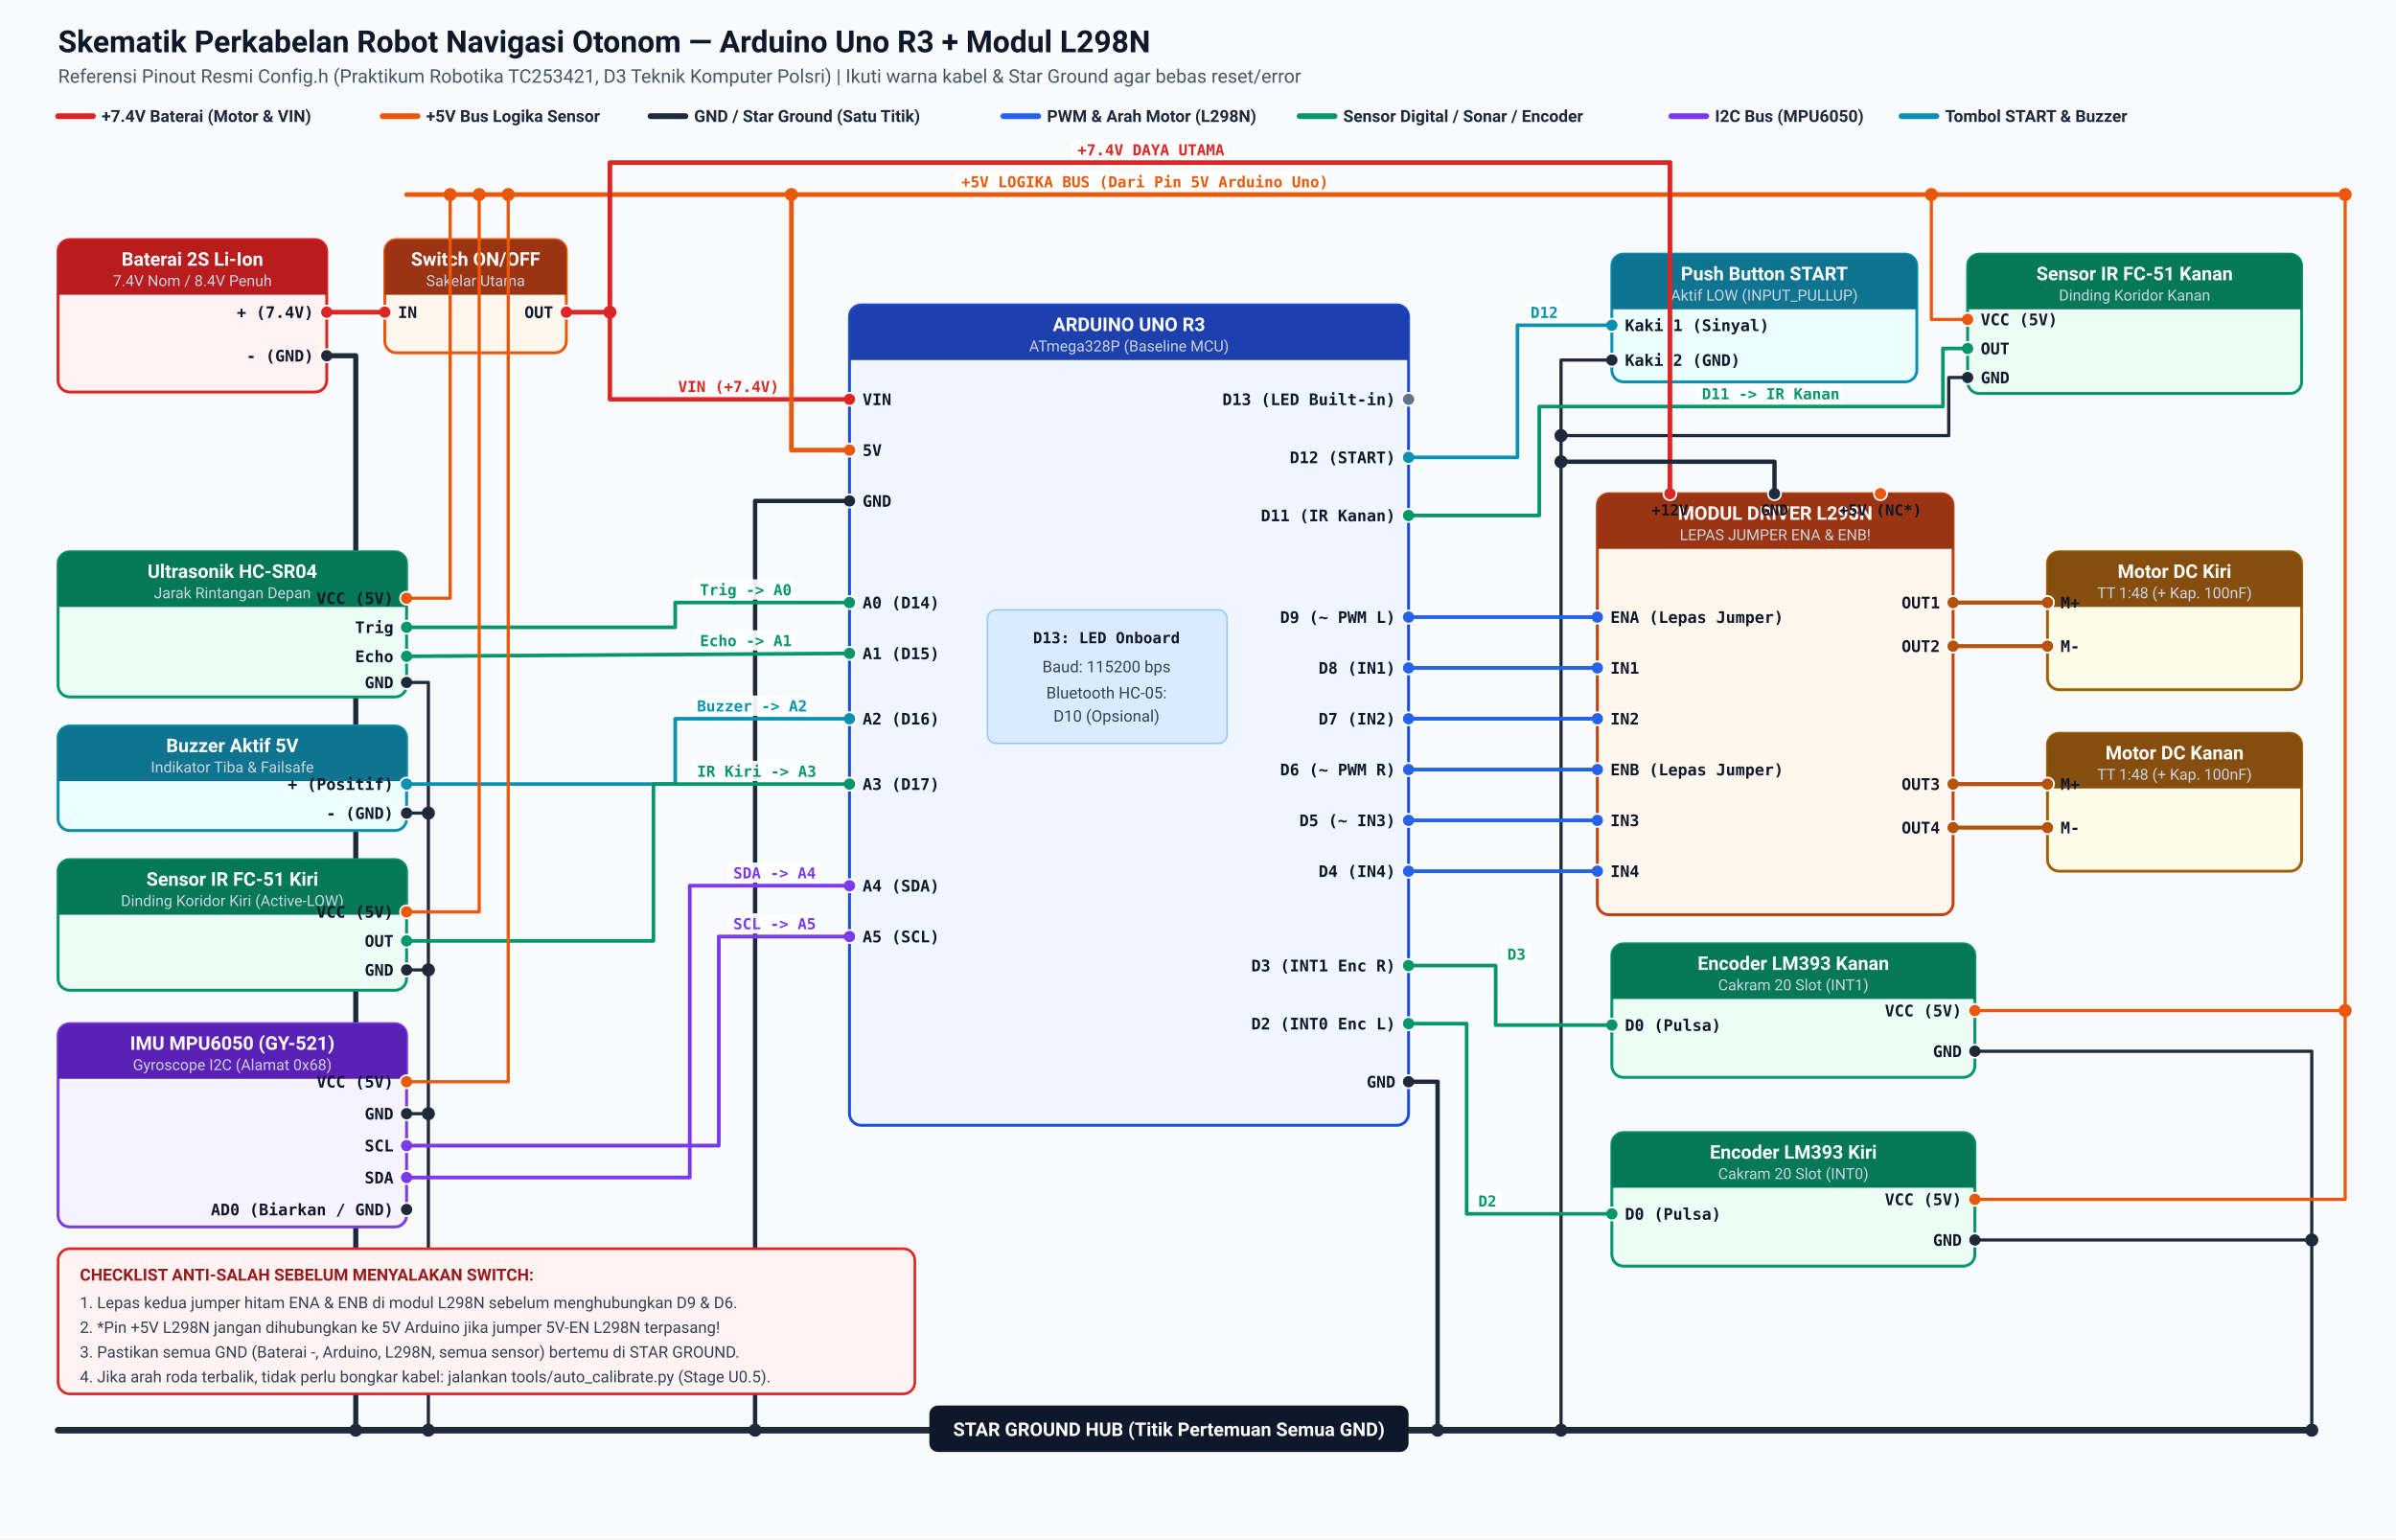
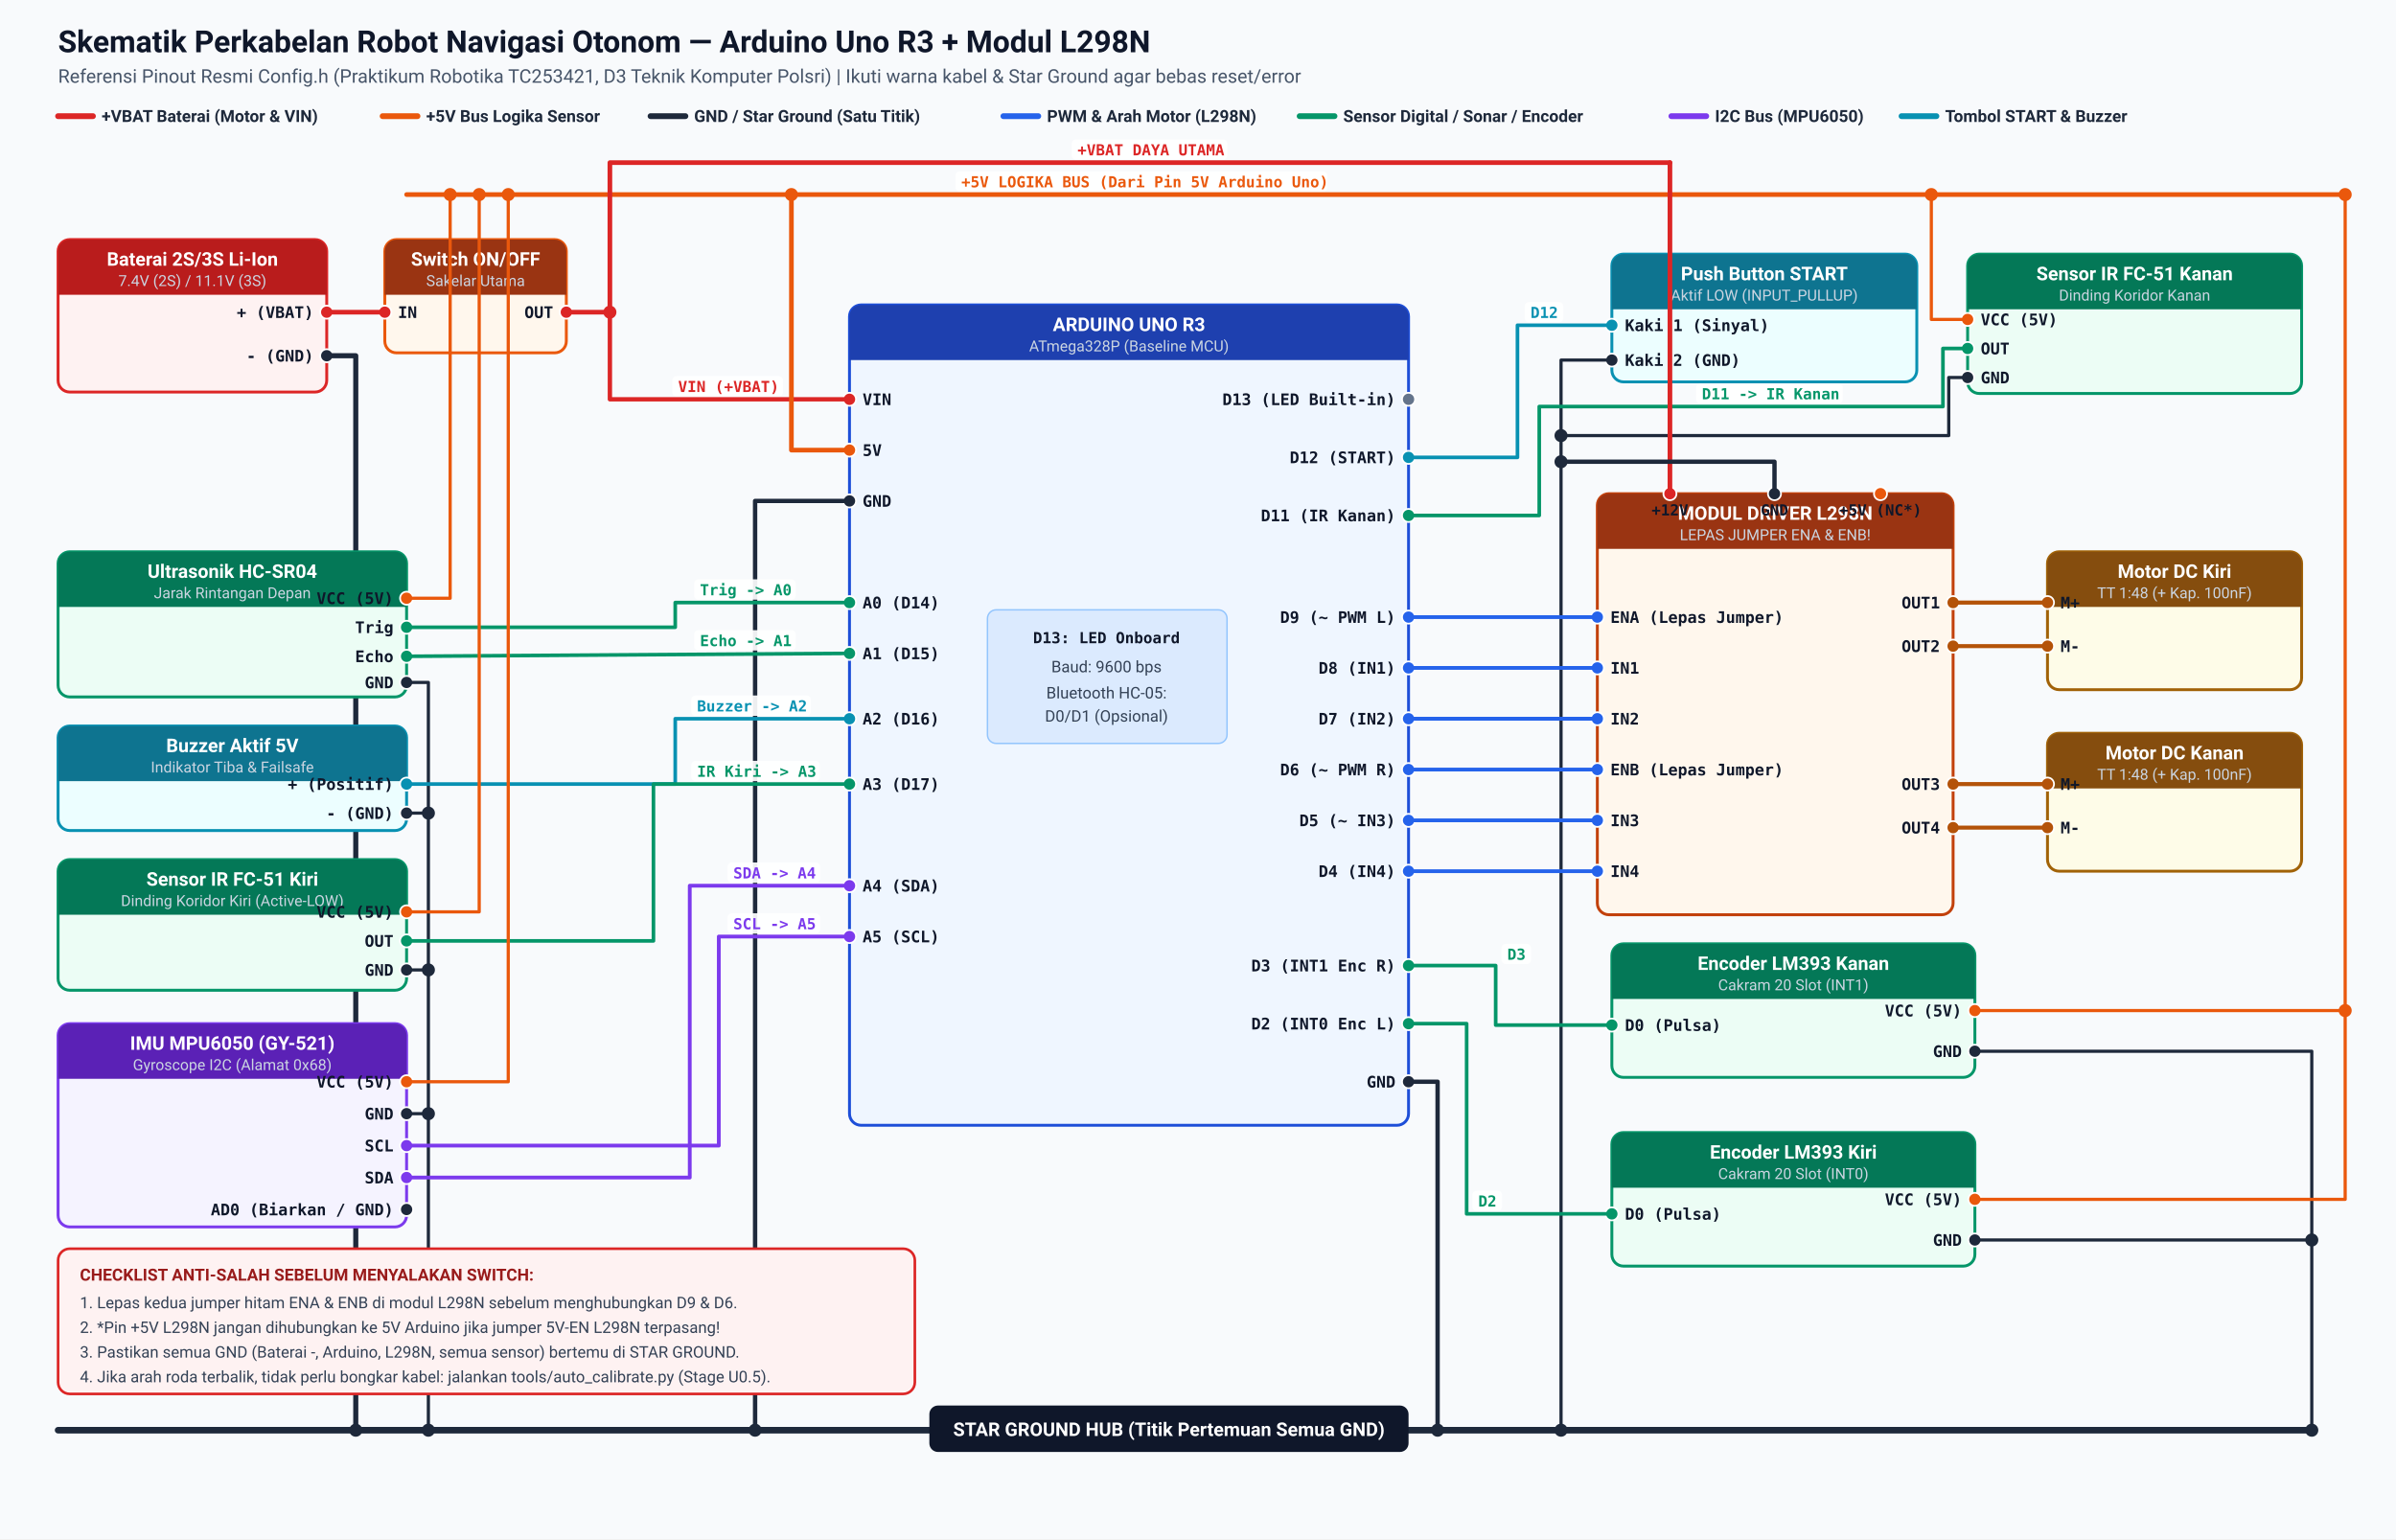
<svg xmlns="http://www.w3.org/2000/svg" viewBox="0 0 1650 1060" width="1650" height="1060">
  <style>
  .bg { fill: #f8fafc; }
  .title { font-family: -apple-system, BlinkMacSystemFont, "Segoe UI", Roboto, sans-serif; font-size: 21px; font-weight: 700; fill: #0f172a; }
  .subtitle { font-family: -apple-system, BlinkMacSystemFont, "Segoe UI", Roboto, sans-serif; font-size: 13px; fill: #475569; }
  .box-title { font-family: -apple-system, BlinkMacSystemFont, "Segoe UI", Roboto, sans-serif; font-size: 13px; font-weight: 700; fill: #ffffff; text-anchor: middle; }
  .box-sub { font-family: -apple-system, BlinkMacSystemFont, "Segoe UI", Roboto, sans-serif; font-size: 10.5px; fill: #cbd5e1; text-anchor: middle; }
  .pin-l { font-family: "SFMono-Regular", Consolas, monospace; font-size: 11px; font-weight: 600; fill: #0f172a; text-anchor: start; }
  .pin-r { font-family: "SFMono-Regular", Consolas, monospace; font-size: 11px; font-weight: 600; fill: #0f172a; text-anchor: end; }
  .pin-c { font-family: "SFMono-Regular", Consolas, monospace; font-size: 10.5px; font-weight: 600; fill: #0f172a; text-anchor: middle; }
  .wire-lbl { font-family: "SFMono-Regular", Consolas, monospace; font-size: 10.5px; font-weight: 700; }
  .note { font-family: -apple-system, BlinkMacSystemFont, "Segoe UI", Roboto, sans-serif; font-size: 11px; fill: #334155; }
  .note-bold { font-family: -apple-system, BlinkMacSystemFont, "Segoe UI", Roboto, sans-serif; font-size: 11.5px; font-weight: 700; fill: #991b1b; }
  .legend-txt { font-family: -apple-system, BlinkMacSystemFont, "Segoe UI", Roboto, sans-serif; font-size: 11.5px; font-weight: 600; fill: #1e293b; }
</style>
  <rect width="1650" height="1060" class="bg" />
  <text x="40" y="36" class="title">Skematik Perkabelan Robot Navigasi Otonom — Arduino Uno R3 + Modul L298N</text>
  <text x="40" y="57" class="subtitle">Referensi Pinout Resmi Config.h (Praktikum Robotika TC253421, D3 Teknik Komputer Polsri) | Ikuti warna kabel &amp; Star Ground agar bebas reset/error</text>
  <line x1="40" y1="80" x2="64" y2="80" stroke="#dc2626" stroke-width="4" stroke-linecap="round" />
-   <text x="70" y="84" class="legend-txt">+7.4V Baterai (Motor &amp; VIN)</text>
+   <text x="70" y="84" class="legend-txt">+VBAT Baterai (Motor &amp; VIN)</text>
  <line x1="263.5" y1="80" x2="287.5" y2="80" stroke="#ea580c" stroke-width="4" stroke-linecap="round" />
  <text x="293.5" y="84" class="legend-txt">+5V Bus Logika Sensor</text>
  <line x1="448.0" y1="80" x2="472.0" y2="80" stroke="#1e293b" stroke-width="4" stroke-linecap="round" />
  <text x="478.0" y="84" class="legend-txt">GND / Star Ground (Satu Titik)</text>
  <line x1="691.0" y1="80" x2="715.0" y2="80" stroke="#2563eb" stroke-width="4" stroke-linecap="round" />
  <text x="721.0" y="84" class="legend-txt">PWM &amp; Arah Motor (L298N)</text>
  <line x1="895.0" y1="80" x2="919.0" y2="80" stroke="#059669" stroke-width="4" stroke-linecap="round" />
  <text x="925.0" y="84" class="legend-txt">Sensor Digital / Sonar / Encoder</text>
  <line x1="1151.0" y1="80" x2="1175.0" y2="80" stroke="#7c3aed" stroke-width="4" stroke-linecap="round" />
  <text x="1181.0" y="84" class="legend-txt">I2C Bus (MPU6050)</text>
  <line x1="1309.5" y1="80" x2="1333.5" y2="80" stroke="#0891b2" stroke-width="4" stroke-linecap="round" />
  <text x="1339.5" y="84" class="legend-txt">Tombol START &amp; Buzzer</text>
  <path d="M 280,134 L 1615,134" fill="none" stroke="#ea580c" stroke-width="3.2" stroke-linecap="round" stroke-linejoin="round" />
  <rect x="658" y="118" width="256.0" height="14" rx="3" fill="#ffffff" fill-opacity="0.92" />
  <text x="662" y="129" class="wire-lbl" fill="#ea580c">+5V LOGIKA BUS (Dari Pin 5V Arduino Uno)</text>
  <path d="M 40,985 L 1592,985" fill="none" stroke="#1e293b" stroke-width="4.5" stroke-linecap="round" stroke-linejoin="round" />
  <rect x="640" y="968" width="330" height="32" rx="6" fill="#0f172a" />
  <text x="805" y="989" class="box-title">STAR GROUND HUB (Titik Pertemuan Semua GND)</text>
  <rect x="40" y="165" width="185" height="105" rx="8" ry="8" fill="#fef2f2" stroke="#dc2626" stroke-width="2" />
  <path d="M48,165 h169 a8,8 0 0 1 8,8 v30 h-185 v-30 a8,8 0 0 1 8,-8 z" fill="#b91c1c" />
-   <text x="132.5" y="183" class="box-title">Baterai 2S Li-Ion</text>
-   <text x="132.5" y="197" class="box-sub">7.4V Nom / 8.4V Penuh</text>
+   <text x="132.5" y="183" class="box-title">Baterai 2S/3S Li-Ion</text>
+   <text x="132.5" y="197" class="box-sub">7.4V (2S) / 11.1V (3S)</text>
  <circle cx="225" cy="215" r="4.5" fill="#dc2626" stroke="#ffffff" stroke-width="1.2" />
-   <text x="216" y="219" class="pin-r">+ (7.4V)</text>
+   <text x="216" y="219" class="pin-r">+ (VBAT)</text>
  <circle cx="225" cy="245" r="4.5" fill="#1e293b" stroke="#ffffff" stroke-width="1.2" />
  <text x="216" y="249" class="pin-r">- (GND)</text>
  <rect x="265" y="165" width="125" height="78" rx="8" ry="8" fill="#fff7ed" stroke="#ea580c" stroke-width="2" />
  <path d="M273,165 h109 a8,8 0 0 1 8,8 v30 h-125 v-30 a8,8 0 0 1 8,-8 z" fill="#9a3412" />
  <text x="327.5" y="183" class="box-title">Switch ON/OFF</text>
  <text x="327.5" y="197" class="box-sub">Sakelar Utama</text>
  <circle cx="265" cy="215" r="4.5" fill="#dc2626" stroke="#ffffff" stroke-width="1.2" />
  <text x="274" y="219" class="pin-l">IN</text>
  <circle cx="390" cy="215" r="4.5" fill="#dc2626" stroke="#ffffff" stroke-width="1.2" />
  <text x="381" y="219" class="pin-r">OUT</text>
  <path d="M 225,215 L 265,215" fill="none" stroke="#dc2626" stroke-width="3.2" stroke-linecap="round" stroke-linejoin="round" />
  <path d="M 225,245 L 245,245 L 245,985" fill="none" stroke="#1e293b" stroke-width="3.5" stroke-linecap="round" stroke-linejoin="round" />
  <circle cx="245" cy="985" r="4.5" fill="#1e293b" />
  <path d="M 390,215 L 420,215 L 420,112 L 1150,112" fill="none" stroke="#dc2626" stroke-width="3.2" stroke-linecap="round" stroke-linejoin="round" />
  <rect x="738" y="96" width="107.2" height="14" rx="3" fill="#ffffff" fill-opacity="0.92" />
-   <text x="742" y="107" class="wire-lbl" fill="#dc2626">+7.4V DAYA UTAMA</text>
+   <text x="742" y="107" class="wire-lbl" fill="#dc2626">+VBAT DAYA UTAMA</text>
  <circle cx="420" cy="215" r="4.5" fill="#dc2626" />
  <rect x="585" y="210" width="385" height="565" rx="8" ry="8" fill="#eff6ff" stroke="#1d4ed8" stroke-width="2" />
  <path d="M593,210 h369 a8,8 0 0 1 8,8 v30 h-385 v-30 a8,8 0 0 1 8,-8 z" fill="#1e40af" />
  <text x="777.5" y="228" class="box-title">ARDUINO UNO R3</text>
  <text x="777.5" y="242" class="box-sub">ATmega328P (Baseline MCU)</text>
  <circle cx="585" cy="275" r="4.5" fill="#dc2626" stroke="#ffffff" stroke-width="1.2" />
  <text x="594" y="279" class="pin-l">VIN</text>
  <circle cx="585" cy="310" r="4.5" fill="#ea580c" stroke="#ffffff" stroke-width="1.2" />
  <text x="594" y="314" class="pin-l">5V</text>
  <circle cx="585" cy="345" r="4.5" fill="#1e293b" stroke="#ffffff" stroke-width="1.2" />
  <text x="594" y="349" class="pin-l">GND</text>
  <circle cx="585" cy="415" r="4.5" fill="#059669" stroke="#ffffff" stroke-width="1.2" />
  <text x="594" y="419" class="pin-l">A0 (D14)</text>
  <circle cx="585" cy="450" r="4.5" fill="#059669" stroke="#ffffff" stroke-width="1.2" />
  <text x="594" y="454" class="pin-l">A1 (D15)</text>
  <circle cx="585" cy="495" r="4.5" fill="#0891b2" stroke="#ffffff" stroke-width="1.2" />
  <text x="594" y="499" class="pin-l">A2 (D16)</text>
  <circle cx="585" cy="540" r="4.5" fill="#059669" stroke="#ffffff" stroke-width="1.2" />
  <text x="594" y="544" class="pin-l">A3 (D17)</text>
  <circle cx="585" cy="610" r="4.5" fill="#7c3aed" stroke="#ffffff" stroke-width="1.2" />
  <text x="594" y="614" class="pin-l">A4 (SDA)</text>
  <circle cx="585" cy="645" r="4.5" fill="#7c3aed" stroke="#ffffff" stroke-width="1.2" />
  <text x="594" y="649" class="pin-l">A5 (SCL)</text>
  <circle cx="970" cy="275" r="4.5" fill="#64748b" stroke="#ffffff" stroke-width="1.2" />
  <text x="961" y="279" class="pin-r">D13 (LED Built-in)</text>
  <circle cx="970" cy="315" r="4.5" fill="#0891b2" stroke="#ffffff" stroke-width="1.2" />
  <text x="961" y="319" class="pin-r">D12 (START)</text>
  <circle cx="970" cy="355" r="4.5" fill="#059669" stroke="#ffffff" stroke-width="1.2" />
  <text x="961" y="359" class="pin-r">D11 (IR Kanan)</text>
  <circle cx="970" cy="425" r="4.5" fill="#2563eb" stroke="#ffffff" stroke-width="1.2" />
  <text x="961" y="429" class="pin-r">D9 (~ PWM L)</text>
  <circle cx="970" cy="460" r="4.5" fill="#2563eb" stroke="#ffffff" stroke-width="1.2" />
  <text x="961" y="464" class="pin-r">D8 (IN1)</text>
  <circle cx="970" cy="495" r="4.5" fill="#2563eb" stroke="#ffffff" stroke-width="1.2" />
  <text x="961" y="499" class="pin-r">D7 (IN2)</text>
  <circle cx="970" cy="530" r="4.5" fill="#2563eb" stroke="#ffffff" stroke-width="1.2" />
  <text x="961" y="534" class="pin-r">D6 (~ PWM R)</text>
  <circle cx="970" cy="565" r="4.5" fill="#2563eb" stroke="#ffffff" stroke-width="1.2" />
  <text x="961" y="569" class="pin-r">D5 (~ IN3)</text>
  <circle cx="970" cy="600" r="4.5" fill="#2563eb" stroke="#ffffff" stroke-width="1.2" />
  <text x="961" y="604" class="pin-r">D4 (IN4)</text>
  <circle cx="970" cy="665" r="4.5" fill="#059669" stroke="#ffffff" stroke-width="1.2" />
  <text x="961" y="669" class="pin-r">D3 (INT1 Enc R)</text>
  <circle cx="970" cy="705" r="4.5" fill="#059669" stroke="#ffffff" stroke-width="1.2" />
  <text x="961" y="709" class="pin-r">D2 (INT0 Enc L)</text>
  <circle cx="970" cy="745" r="4.5" fill="#1e293b" stroke="#ffffff" stroke-width="1.2" />
  <text x="961" y="749" class="pin-r">GND</text>
  <rect x="680" y="420" width="165" height="92" rx="6" fill="#dbeafe" stroke="#93c5fd" />
  <text x="762" y="443" class="pin-c">D13: LED Onboard</text>
-   <text x="762" y="463" class="note" text-anchor="middle">Baud: 115200 bps</text>
+   <text x="762" y="463" class="note" text-anchor="middle">Baud: 9600 bps</text>
  <text x="762" y="481" class="note" text-anchor="middle">Bluetooth HC-05:</text>
-   <text x="762" y="497" class="note" text-anchor="middle">D10 (Opsional)</text>
+   <text x="762" y="497" class="note" text-anchor="middle">D0/D1 (Opsional)</text>
  <path d="M 420,215 L 420,275 L 585,275" fill="none" stroke="#dc2626" stroke-width="3.0" stroke-linecap="round" stroke-linejoin="round" />
  <rect x="463" y="259" width="76.2" height="14" rx="3" fill="#ffffff" fill-opacity="0.92" />
-   <text x="467" y="270" class="wire-lbl" fill="#dc2626">VIN (+7.4V)</text>
+   <text x="467" y="270" class="wire-lbl" fill="#dc2626">VIN (+VBAT)</text>
  <path d="M 585,310 L 545,310 L 545,134" fill="none" stroke="#ea580c" stroke-width="3.2" stroke-linecap="round" stroke-linejoin="round" />
  <circle cx="545" cy="134" r="4.5" fill="#ea580c" />
  <path d="M 585,345 L 520,345 L 520,985" fill="none" stroke="#1e293b" stroke-width="3.0" stroke-linecap="round" stroke-linejoin="round" />
  <circle cx="520" cy="985" r="4.5" fill="#1e293b" />
  <path d="M 970,745 L 990,745 L 990,985" fill="none" stroke="#1e293b" stroke-width="3.0" stroke-linecap="round" stroke-linejoin="round" />
  <circle cx="990" cy="985" r="4.5" fill="#1e293b" />
  <rect x="40" y="380" width="240" height="100" rx="8" ry="8" fill="#ecfdf5" stroke="#059669" stroke-width="2" />
  <path d="M48,380 h224 a8,8 0 0 1 8,8 v30 h-240 v-30 a8,8 0 0 1 8,-8 z" fill="#047857" />
  <text x="160.0" y="398" class="box-title">Ultrasonik HC-SR04</text>
  <text x="160.0" y="412" class="box-sub">Jarak Rintangan Depan</text>
  <circle cx="280" cy="412" r="4.5" fill="#ea580c" stroke="#ffffff" stroke-width="1.2" />
  <text x="271" y="416" class="pin-r">VCC (5V)</text>
  <circle cx="280" cy="432" r="4.5" fill="#059669" stroke="#ffffff" stroke-width="1.2" />
  <text x="271" y="436" class="pin-r">Trig</text>
  <circle cx="280" cy="452" r="4.5" fill="#059669" stroke="#ffffff" stroke-width="1.2" />
  <text x="271" y="456" class="pin-r">Echo</text>
  <circle cx="280" cy="470" r="4.5" fill="#1e293b" stroke="#ffffff" stroke-width="1.2" />
  <text x="271" y="474" class="pin-r">GND</text>
  <path d="M 280,412 L 310,412 L 310,134" fill="none" stroke="#ea580c" stroke-width="2.2" stroke-linecap="round" stroke-linejoin="round" />
  <circle cx="310" cy="134" r="4.5" fill="#ea580c" />
  <path d="M 280,432 L 465,432 L 465,415 L 585,415" fill="none" stroke="#059669" stroke-width="2.5" stroke-linecap="round" stroke-linejoin="round" />
  <rect x="478" y="399" width="70.0" height="14" rx="3" fill="#ffffff" fill-opacity="0.92" />
  <text x="482" y="410" class="wire-lbl" fill="#059669">Trig -&gt; A0</text>
  <path d="M 280,452 L 585,450" fill="none" stroke="#059669" stroke-width="2.5" stroke-linecap="round" stroke-linejoin="round" />
  <rect x="478" y="434" width="70.0" height="14" rx="3" fill="#ffffff" fill-opacity="0.92" />
  <text x="482" y="445" class="wire-lbl" fill="#059669">Echo -&gt; A1</text>
  <path d="M 280,470 L 295,470 L 295,985" fill="none" stroke="#1e293b" stroke-width="2.2" stroke-linecap="round" stroke-linejoin="round" />
  <circle cx="295" cy="985" r="4.5" fill="#1e293b" />
  <rect x="40" y="500" width="240" height="72" rx="8" ry="8" fill="#ecfeff" stroke="#0891b2" stroke-width="2" />
  <path d="M48,500 h224 a8,8 0 0 1 8,8 v30 h-240 v-30 a8,8 0 0 1 8,-8 z" fill="#0e7490" />
  <text x="160.0" y="518" class="box-title">Buzzer Aktif 5V</text>
  <text x="160.0" y="532" class="box-sub">Indikator Tiba &amp; Failsafe</text>
  <circle cx="280" cy="540" r="4.5" fill="#0891b2" stroke="#ffffff" stroke-width="1.2" />
  <text x="271" y="544" class="pin-r">+ (Positif)</text>
  <circle cx="280" cy="560" r="4.5" fill="#1e293b" stroke="#ffffff" stroke-width="1.2" />
  <text x="271" y="564" class="pin-r">- (GND)</text>
  <path d="M 280,540 L 465,540 L 465,495 L 585,495" fill="none" stroke="#0891b2" stroke-width="2.5" stroke-linecap="round" stroke-linejoin="round" />
  <rect x="476" y="479" width="82.4" height="14" rx="3" fill="#ffffff" fill-opacity="0.92" />
  <text x="480" y="490" class="wire-lbl" fill="#0891b2">Buzzer -&gt; A2</text>
  <path d="M 280,560 L 295,560" fill="none" stroke="#1e293b" stroke-width="2.2" stroke-linecap="round" stroke-linejoin="round" />
  <circle cx="295" cy="560" r="4.5" fill="#1e293b" />
  <rect x="40" y="592" width="240" height="90" rx="8" ry="8" fill="#ecfdf5" stroke="#059669" stroke-width="2" />
  <path d="M48,592 h224 a8,8 0 0 1 8,8 v30 h-240 v-30 a8,8 0 0 1 8,-8 z" fill="#047857" />
  <text x="160.0" y="610" class="box-title">Sensor IR FC-51 Kiri</text>
  <text x="160.0" y="624" class="box-sub">Dinding Koridor Kiri (Active-LOW)</text>
  <circle cx="280" cy="628" r="4.5" fill="#ea580c" stroke="#ffffff" stroke-width="1.2" />
  <text x="271" y="632" class="pin-r">VCC (5V)</text>
  <circle cx="280" cy="648" r="4.5" fill="#059669" stroke="#ffffff" stroke-width="1.2" />
  <text x="271" y="652" class="pin-r">OUT</text>
  <circle cx="280" cy="668" r="4.5" fill="#1e293b" stroke="#ffffff" stroke-width="1.2" />
  <text x="271" y="672" class="pin-r">GND</text>
  <path d="M 280,628 L 330,628 L 330,134" fill="none" stroke="#ea580c" stroke-width="2.2" stroke-linecap="round" stroke-linejoin="round" />
  <circle cx="330" cy="134" r="4.5" fill="#ea580c" />
  <path d="M 280,648 L 450,648 L 450,540 L 585,540" fill="none" stroke="#059669" stroke-width="2.5" stroke-linecap="round" stroke-linejoin="round" />
  <rect x="476" y="524" width="88.6" height="14" rx="3" fill="#ffffff" fill-opacity="0.92" />
  <text x="480" y="535" class="wire-lbl" fill="#059669">IR Kiri -&gt; A3</text>
  <path d="M 280,668 L 295,668" fill="none" stroke="#1e293b" stroke-width="2.2" stroke-linecap="round" stroke-linejoin="round" />
  <circle cx="295" cy="668" r="4.5" fill="#1e293b" />
  <rect x="40" y="705" width="240" height="140" rx="8" ry="8" fill="#f5f3ff" stroke="#7c3aed" stroke-width="2" />
  <path d="M48,705 h224 a8,8 0 0 1 8,8 v30 h-240 v-30 a8,8 0 0 1 8,-8 z" fill="#5b21b6" />
  <text x="160.0" y="723" class="box-title">IMU MPU6050 (GY-521)</text>
  <text x="160.0" y="737" class="box-sub">Gyroscope I2C (Alamat 0x68)</text>
  <circle cx="280" cy="745" r="4.5" fill="#ea580c" stroke="#ffffff" stroke-width="1.2" />
  <text x="271" y="749" class="pin-r">VCC (5V)</text>
  <circle cx="280" cy="767" r="4.5" fill="#1e293b" stroke="#ffffff" stroke-width="1.2" />
  <text x="271" y="771" class="pin-r">GND</text>
  <circle cx="280" cy="789" r="4.5" fill="#7c3aed" stroke="#ffffff" stroke-width="1.2" />
  <text x="271" y="793" class="pin-r">SCL</text>
  <circle cx="280" cy="811" r="4.5" fill="#7c3aed" stroke="#ffffff" stroke-width="1.2" />
  <text x="271" y="815" class="pin-r">SDA</text>
  <circle cx="280" cy="833" r="4.5" fill="#1e293b" stroke="#ffffff" stroke-width="1.2" />
  <text x="271" y="837" class="pin-r">AD0 (Biarkan / GND)</text>
  <path d="M 280,745 L 350,745 L 350,134" fill="none" stroke="#ea580c" stroke-width="2.2" stroke-linecap="round" stroke-linejoin="round" />
  <circle cx="350" cy="134" r="4.5" fill="#ea580c" />
  <path d="M 280,767 L 295,767" fill="none" stroke="#1e293b" stroke-width="2.2" stroke-linecap="round" stroke-linejoin="round" />
  <circle cx="295" cy="767" r="4.5" fill="#1e293b" />
  <path d="M 280,789 L 495,789 L 495,645 L 585,645" fill="none" stroke="#7c3aed" stroke-width="2.6" stroke-linecap="round" stroke-linejoin="round" />
  <rect x="501" y="629" width="63.8" height="14" rx="3" fill="#ffffff" fill-opacity="0.92" />
  <text x="505" y="640" class="wire-lbl" fill="#7c3aed">SCL -&gt; A5</text>
  <path d="M 280,811 L 475,811 L 475,610 L 585,610" fill="none" stroke="#7c3aed" stroke-width="2.6" stroke-linecap="round" stroke-linejoin="round" />
  <rect x="501" y="594" width="63.8" height="14" rx="3" fill="#ffffff" fill-opacity="0.92" />
  <text x="505" y="605" class="wire-lbl" fill="#7c3aed">SDA -&gt; A4</text>
  <rect x="1110" y="175" width="210" height="88" rx="8" ry="8" fill="#ecfeff" stroke="#0891b2" stroke-width="2" />
  <path d="M1118,175 h194 a8,8 0 0 1 8,8 v30 h-210 v-30 a8,8 0 0 1 8,-8 z" fill="#0e7490" />
  <text x="1215.0" y="193" class="box-title">Push Button START</text>
  <text x="1215.0" y="207" class="box-sub">Aktif LOW (INPUT_PULLUP)</text>
  <circle cx="1110" cy="224" r="4.5" fill="#0891b2" stroke="#ffffff" stroke-width="1.2" />
  <text x="1119" y="228" class="pin-l">Kaki 1 (Sinyal)</text>
  <circle cx="1110" cy="248" r="4.5" fill="#1e293b" stroke="#ffffff" stroke-width="1.2" />
  <text x="1119" y="252" class="pin-l">Kaki 2 (GND)</text>
  <path d="M 970,315 L 1045,315 L 1045,224 L 1110,224" fill="none" stroke="#0891b2" stroke-width="2.5" stroke-linecap="round" stroke-linejoin="round" />
  <rect x="1050" y="208" width="26.6" height="14" rx="3" fill="#ffffff" fill-opacity="0.92" />
  <text x="1054" y="219" class="wire-lbl" fill="#0891b2">D12</text>
  <path d="M 1110,248 L 1075,248 L 1075,985" fill="none" stroke="#1e293b" stroke-width="2.2" stroke-linecap="round" stroke-linejoin="round" />
  <circle cx="1075" cy="985" r="4.5" fill="#1e293b" />
  <rect x="1355" y="175" width="230" height="96" rx="8" ry="8" fill="#ecfdf5" stroke="#059669" stroke-width="2" />
  <path d="M1363,175 h214 a8,8 0 0 1 8,8 v30 h-230 v-30 a8,8 0 0 1 8,-8 z" fill="#047857" />
  <text x="1470.0" y="193" class="box-title">Sensor IR FC-51 Kanan</text>
  <text x="1470.0" y="207" class="box-sub">Dinding Koridor Kanan</text>
  <circle cx="1355" cy="220" r="4.5" fill="#ea580c" stroke="#ffffff" stroke-width="1.2" />
  <text x="1364" y="224" class="pin-l">VCC (5V)</text>
  <circle cx="1355" cy="240" r="4.5" fill="#059669" stroke="#ffffff" stroke-width="1.2" />
  <text x="1364" y="244" class="pin-l">OUT</text>
  <circle cx="1355" cy="260" r="4.5" fill="#1e293b" stroke="#ffffff" stroke-width="1.2" />
  <text x="1364" y="264" class="pin-l">GND</text>
  <path d="M 1355,220 L 1330,220 L 1330,134" fill="none" stroke="#ea580c" stroke-width="2.2" stroke-linecap="round" stroke-linejoin="round" />
  <circle cx="1330" cy="134" r="4.5" fill="#ea580c" />
  <path d="M 970,355 L 1060,355 L 1060,280 L 1338,280 L 1338,240 L 1355,240" fill="none" stroke="#059669" stroke-width="2.5" stroke-linecap="round" stroke-linejoin="round" />
  <rect x="1168" y="264" width="101.0" height="14" rx="3" fill="#ffffff" fill-opacity="0.92" />
  <text x="1172" y="275" class="wire-lbl" fill="#059669">D11 -&gt; IR Kanan</text>
  <path d="M 1355,260 L 1342,260 L 1342,300 L 1075,300" fill="none" stroke="#1e293b" stroke-width="2.2" stroke-linecap="round" stroke-linejoin="round" />
  <circle cx="1075" cy="300" r="4.5" fill="#1e293b" />
  <rect x="1100" y="340" width="245" height="290" rx="8" ry="8" fill="#fff7ed" stroke="#c2410c" stroke-width="2" />
  <path d="M1108,340 h229 a8,8 0 0 1 8,8 v30 h-245 v-30 a8,8 0 0 1 8,-8 z" fill="#9a3412" />
  <text x="1222.5" y="358" class="box-title">MODUL DRIVER L298N</text>
  <text x="1222.5" y="372" class="box-sub">LEPAS JUMPER ENA &amp; ENB!</text>
  <circle cx="1150" cy="340" r="4.5" fill="#dc2626" stroke="#ffffff" stroke-width="1.2" />
  <text x="1150" y="355" class="pin-c">+12V</text>
  <circle cx="1222" cy="340" r="4.5" fill="#1e293b" stroke="#ffffff" stroke-width="1.2" />
  <text x="1222" y="355" class="pin-c">GND</text>
  <circle cx="1295" cy="340" r="4.5" fill="#ea580c" stroke="#ffffff" stroke-width="1.2" />
  <text x="1295" y="355" class="pin-c">+5V (NC*)</text>
  <path d="M 1150,112 L 1150,340" fill="none" stroke="#dc2626" stroke-width="3.2" stroke-linecap="round" stroke-linejoin="round" />
  <path d="M 1222,340 L 1222,318 L 1075,318" fill="none" stroke="#1e293b" stroke-width="3.0" stroke-linecap="round" stroke-linejoin="round" />
  <circle cx="1075" cy="318" r="4.5" fill="#1e293b" />
  <circle cx="1100" cy="425" r="4.5" fill="#2563eb" stroke="#ffffff" stroke-width="1.2" />
  <text x="1109" y="429" class="pin-l">ENA (Lepas Jumper)</text>
  <path d="M 970,425 L 1100,425" fill="none" stroke="#2563eb" stroke-width="2.6" stroke-linecap="round" stroke-linejoin="round" />
  <circle cx="1100" cy="460" r="4.5" fill="#2563eb" stroke="#ffffff" stroke-width="1.2" />
  <text x="1109" y="464" class="pin-l">IN1</text>
  <path d="M 970,460 L 1100,460" fill="none" stroke="#2563eb" stroke-width="2.6" stroke-linecap="round" stroke-linejoin="round" />
  <circle cx="1100" cy="495" r="4.5" fill="#2563eb" stroke="#ffffff" stroke-width="1.2" />
  <text x="1109" y="499" class="pin-l">IN2</text>
  <path d="M 970,495 L 1100,495" fill="none" stroke="#2563eb" stroke-width="2.6" stroke-linecap="round" stroke-linejoin="round" />
  <circle cx="1100" cy="530" r="4.5" fill="#2563eb" stroke="#ffffff" stroke-width="1.2" />
  <text x="1109" y="534" class="pin-l">ENB (Lepas Jumper)</text>
  <path d="M 970,530 L 1100,530" fill="none" stroke="#2563eb" stroke-width="2.6" stroke-linecap="round" stroke-linejoin="round" />
  <circle cx="1100" cy="565" r="4.5" fill="#2563eb" stroke="#ffffff" stroke-width="1.2" />
  <text x="1109" y="569" class="pin-l">IN3</text>
  <path d="M 970,565 L 1100,565" fill="none" stroke="#2563eb" stroke-width="2.6" stroke-linecap="round" stroke-linejoin="round" />
  <circle cx="1100" cy="600" r="4.5" fill="#2563eb" stroke="#ffffff" stroke-width="1.2" />
  <text x="1109" y="604" class="pin-l">IN4</text>
  <path d="M 970,600 L 1100,600" fill="none" stroke="#2563eb" stroke-width="2.6" stroke-linecap="round" stroke-linejoin="round" />
  <circle cx="1345" cy="415" r="4.5" fill="#b45309" stroke="#ffffff" stroke-width="1.2" />
  <text x="1336" y="419" class="pin-r">OUT1</text>
  <circle cx="1345" cy="445" r="4.5" fill="#b45309" stroke="#ffffff" stroke-width="1.2" />
  <text x="1336" y="449" class="pin-r">OUT2</text>
  <circle cx="1345" cy="540" r="4.5" fill="#b45309" stroke="#ffffff" stroke-width="1.2" />
  <text x="1336" y="544" class="pin-r">OUT3</text>
  <circle cx="1345" cy="570" r="4.5" fill="#b45309" stroke="#ffffff" stroke-width="1.2" />
  <text x="1336" y="574" class="pin-r">OUT4</text>
  <rect x="1410" y="380" width="175" height="95" rx="8" ry="8" fill="#fefce8" stroke="#a16207" stroke-width="2" />
  <path d="M1418,380 h159 a8,8 0 0 1 8,8 v30 h-175 v-30 a8,8 0 0 1 8,-8 z" fill="#854d0e" />
  <text x="1497.5" y="398" class="box-title">Motor DC Kiri</text>
  <text x="1497.5" y="412" class="box-sub">TT 1:48 (+ Kap. 100nF)</text>
  <circle cx="1410" cy="415" r="4.5" fill="#b45309" stroke="#ffffff" stroke-width="1.2" />
  <text x="1419" y="419" class="pin-l">M+</text>
  <circle cx="1410" cy="445" r="4.5" fill="#b45309" stroke="#ffffff" stroke-width="1.2" />
  <text x="1419" y="449" class="pin-l">M-</text>
  <path d="M 1345,415 L 1410,415" fill="none" stroke="#b45309" stroke-width="2.8" stroke-linecap="round" stroke-linejoin="round" />
  <path d="M 1345,445 L 1410,445" fill="none" stroke="#b45309" stroke-width="2.8" stroke-linecap="round" stroke-linejoin="round" />
  <rect x="1410" y="505" width="175" height="95" rx="8" ry="8" fill="#fefce8" stroke="#a16207" stroke-width="2" />
  <path d="M1418,505 h159 a8,8 0 0 1 8,8 v30 h-175 v-30 a8,8 0 0 1 8,-8 z" fill="#854d0e" />
  <text x="1497.5" y="523" class="box-title">Motor DC Kanan</text>
  <text x="1497.5" y="537" class="box-sub">TT 1:48 (+ Kap. 100nF)</text>
  <circle cx="1410" cy="540" r="4.5" fill="#b45309" stroke="#ffffff" stroke-width="1.2" />
  <text x="1419" y="544" class="pin-l">M+</text>
  <circle cx="1410" cy="570" r="4.5" fill="#b45309" stroke="#ffffff" stroke-width="1.2" />
  <text x="1419" y="574" class="pin-l">M-</text>
  <path d="M 1345,540 L 1410,540" fill="none" stroke="#b45309" stroke-width="2.8" stroke-linecap="round" stroke-linejoin="round" />
  <path d="M 1345,570 L 1410,570" fill="none" stroke="#b45309" stroke-width="2.8" stroke-linecap="round" stroke-linejoin="round" />
  <rect x="1110" y="650" width="250" height="92" rx="8" ry="8" fill="#ecfdf5" stroke="#059669" stroke-width="2" />
  <path d="M1118,650 h234 a8,8 0 0 1 8,8 v30 h-250 v-30 a8,8 0 0 1 8,-8 z" fill="#047857" />
  <text x="1235.0" y="668" class="box-title">Encoder LM393 Kanan</text>
  <text x="1235.0" y="682" class="box-sub">Cakram 20 Slot (INT1)</text>
  <circle cx="1110" cy="706" r="4.5" fill="#059669" stroke="#ffffff" stroke-width="1.2" />
  <text x="1119" y="710" class="pin-l">D0 (Pulsa)</text>
  <circle cx="1360" cy="696" r="4.5" fill="#ea580c" stroke="#ffffff" stroke-width="1.2" />
  <text x="1351" y="700" class="pin-r">VCC (5V)</text>
  <circle cx="1360" cy="724" r="4.5" fill="#1e293b" stroke="#ffffff" stroke-width="1.2" />
  <text x="1351" y="728" class="pin-r">GND</text>
  <path d="M 970,665 L 1030,665 L 1030,706 L 1110,706" fill="none" stroke="#059669" stroke-width="2.5" stroke-linecap="round" stroke-linejoin="round" />
  <rect x="1034" y="650" width="20.4" height="14" rx="3" fill="#ffffff" fill-opacity="0.92" />
  <text x="1038" y="661" class="wire-lbl" fill="#059669">D3</text>
  <path d="M 1360,696 L 1615,696 L 1615,134" fill="none" stroke="#ea580c" stroke-width="2.2" stroke-linecap="round" stroke-linejoin="round" />
  <circle cx="1615" cy="134" r="4.5" fill="#ea580c" />
  <path d="M 1360,724 L 1592,724 L 1592,985" fill="none" stroke="#1e293b" stroke-width="2.2" stroke-linecap="round" stroke-linejoin="round" />
  <circle cx="1592" cy="985" r="4.5" fill="#1e293b" />
  <rect x="1110" y="780" width="250" height="92" rx="8" ry="8" fill="#ecfdf5" stroke="#059669" stroke-width="2" />
  <path d="M1118,780 h234 a8,8 0 0 1 8,8 v30 h-250 v-30 a8,8 0 0 1 8,-8 z" fill="#047857" />
  <text x="1235.0" y="798" class="box-title">Encoder LM393 Kiri</text>
  <text x="1235.0" y="812" class="box-sub">Cakram 20 Slot (INT0)</text>
  <circle cx="1110" cy="836" r="4.5" fill="#059669" stroke="#ffffff" stroke-width="1.2" />
  <text x="1119" y="840" class="pin-l">D0 (Pulsa)</text>
  <circle cx="1360" cy="826" r="4.5" fill="#ea580c" stroke="#ffffff" stroke-width="1.2" />
  <text x="1351" y="830" class="pin-r">VCC (5V)</text>
  <circle cx="1360" cy="854" r="4.5" fill="#1e293b" stroke="#ffffff" stroke-width="1.2" />
  <text x="1351" y="858" class="pin-r">GND</text>
  <path d="M 970,705 L 1010,705 L 1010,836 L 1110,836" fill="none" stroke="#059669" stroke-width="2.5" stroke-linecap="round" stroke-linejoin="round" />
  <rect x="1014" y="820" width="20.4" height="14" rx="3" fill="#ffffff" fill-opacity="0.92" />
  <text x="1018" y="831" class="wire-lbl" fill="#059669">D2</text>
  <path d="M 1360,826 L 1615,826 L 1615,696" fill="none" stroke="#ea580c" stroke-width="2.2" stroke-linecap="round" stroke-linejoin="round" />
  <circle cx="1615" cy="696" r="4.5" fill="#ea580c" />
  <path d="M 1360,854 L 1592,854" fill="none" stroke="#1e293b" stroke-width="2.2" stroke-linecap="round" stroke-linejoin="round" />
  <circle cx="1592" cy="854" r="4.5" fill="#1e293b" />
  <rect x="40" y="860" width="590" height="100" rx="8" fill="#fef2f2" stroke="#dc2626" stroke-width="1.8" />
  <text x="55" y="882" class="note-bold">CHECKLIST ANTI-SALAH SEBELUM MENYALAKAN SWITCH:</text>
  <text x="55" y="901" class="note">1. Lepas kedua jumper hitam ENA &amp; ENB di modul L298N sebelum menghubungkan D9 &amp; D6.</text>
  <text x="55" y="918" class="note">2. *Pin +5V L298N jangan dihubungkan ke 5V Arduino jika jumper 5V-EN L298N terpasang!</text>
  <text x="55" y="935" class="note">3. Pastikan semua GND (Baterai -, Arduino, L298N, semua sensor) bertemu di STAR GROUND.</text>
  <text x="55" y="952" class="note">4. Jika arah roda terbalik, tidak perlu bongkar kabel: jalankan tools/auto_calibrate.py (Stage U0.5).</text>
</svg>
